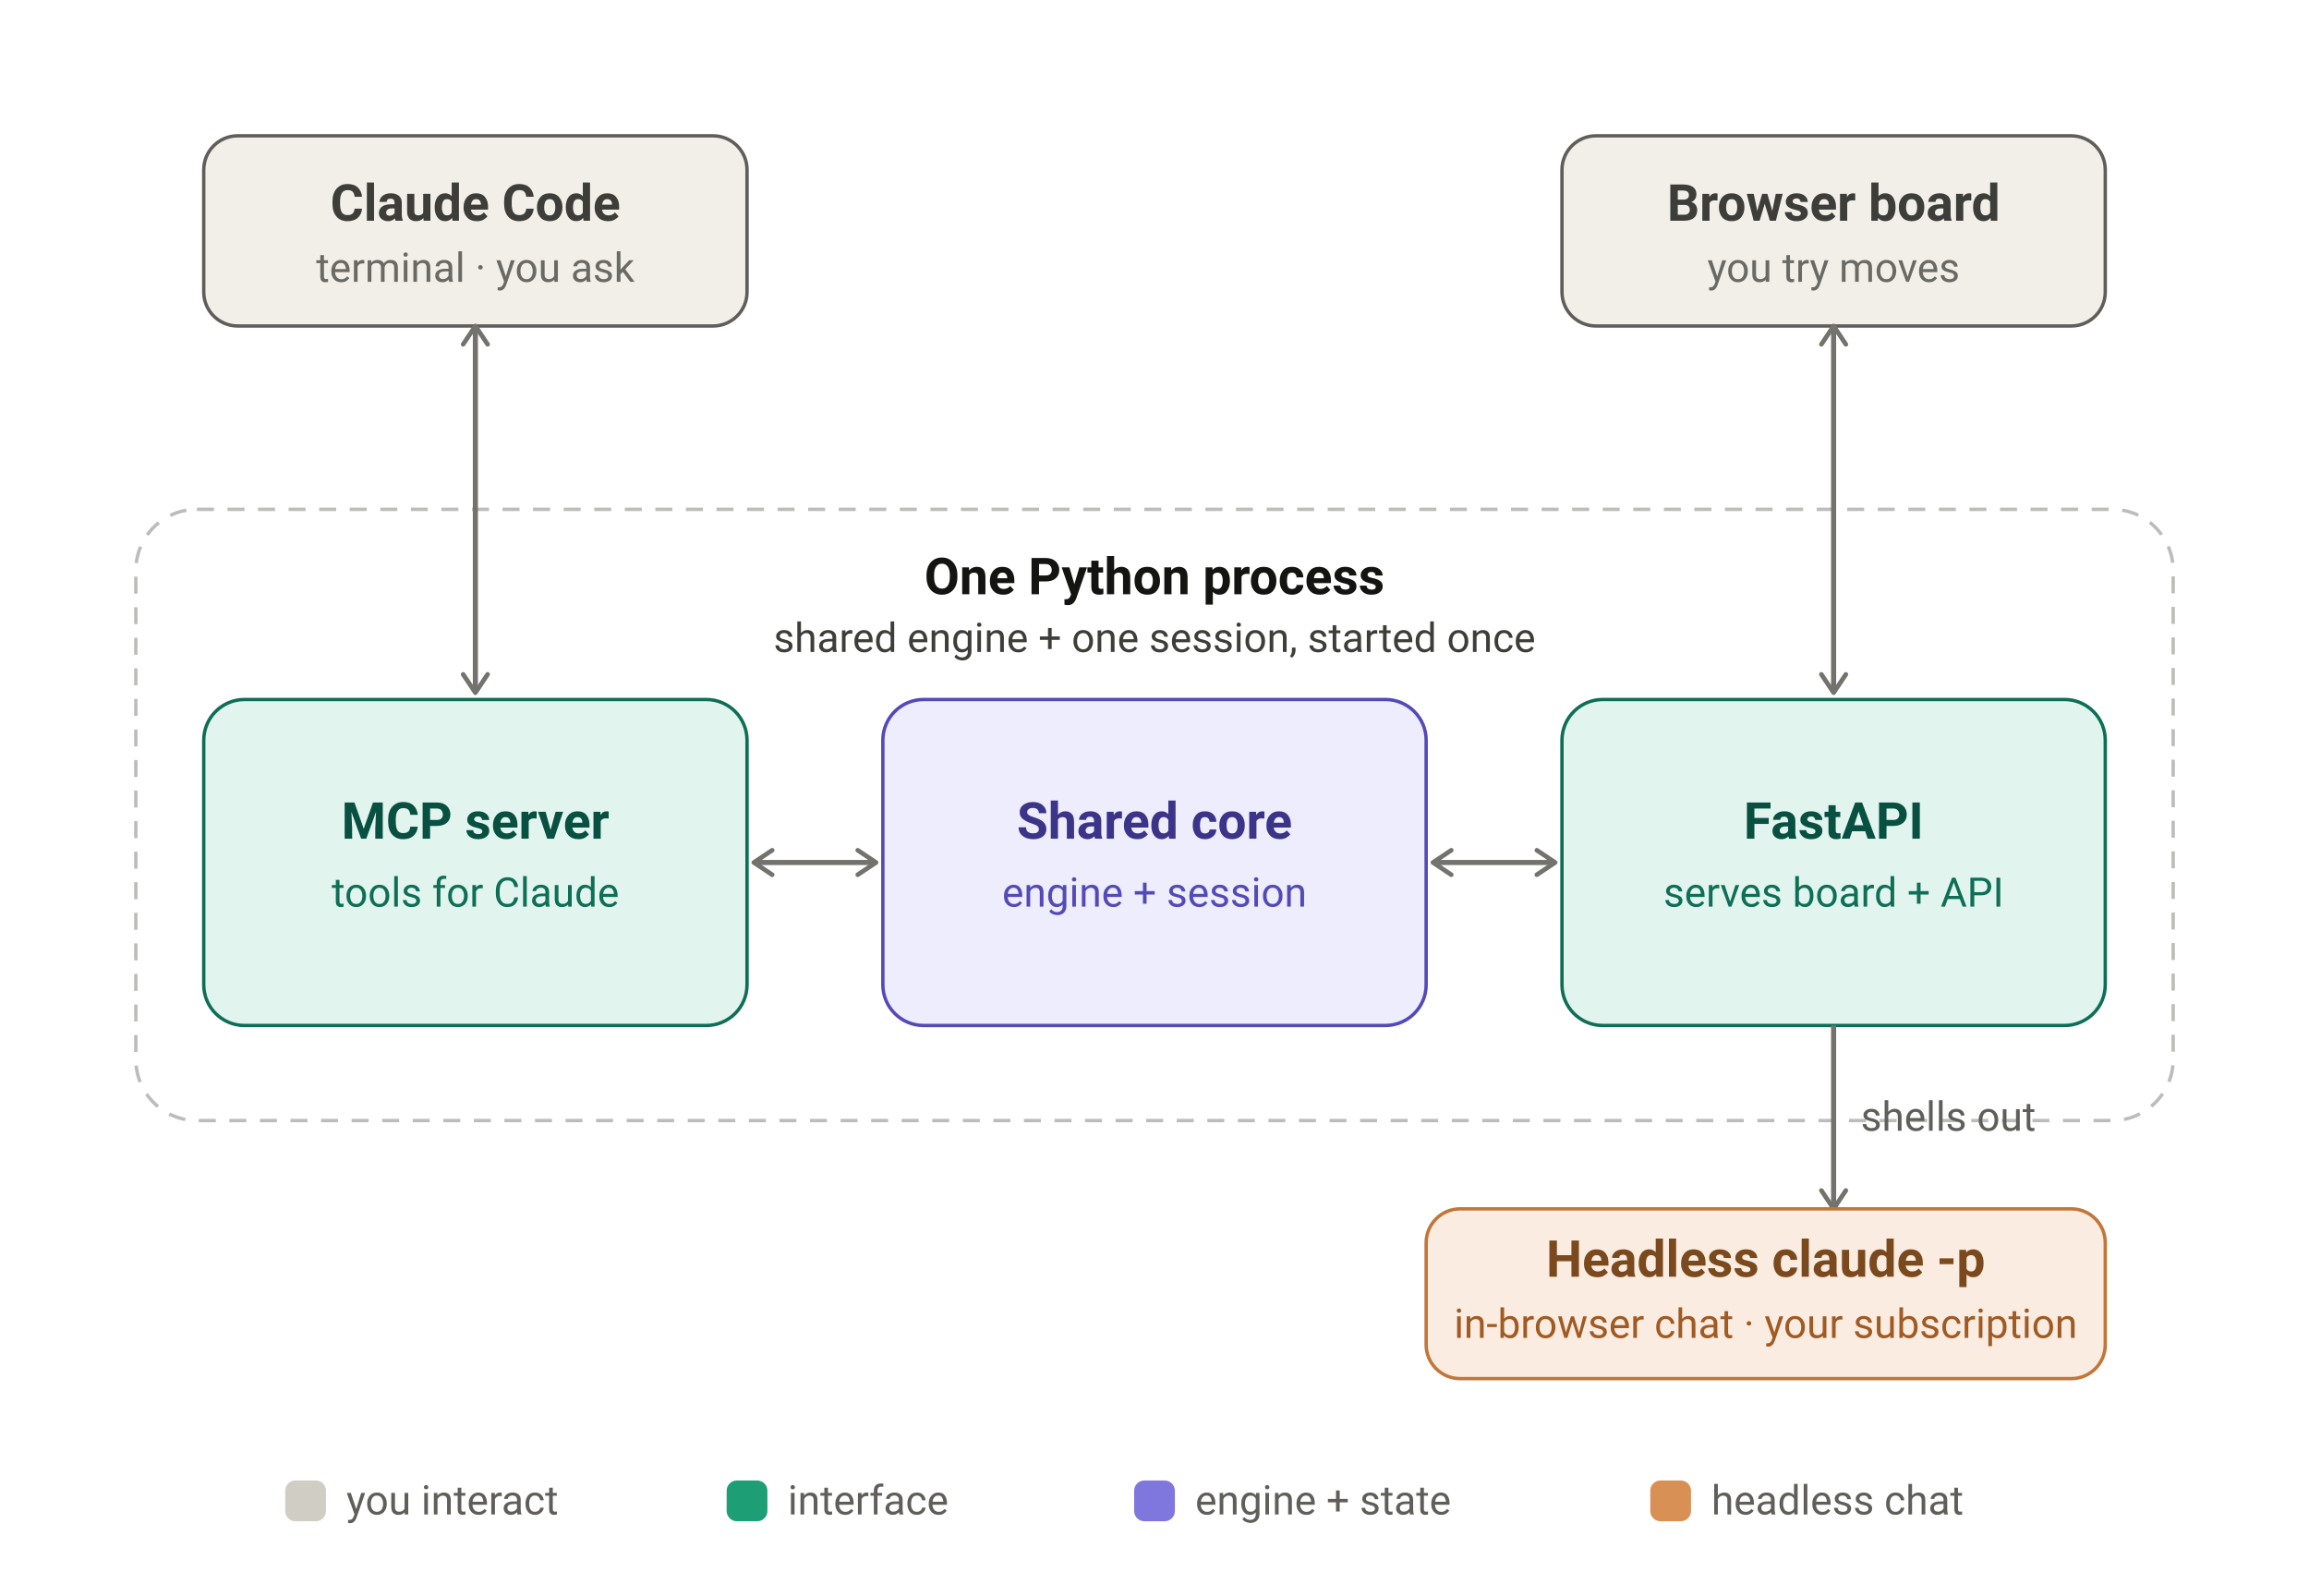
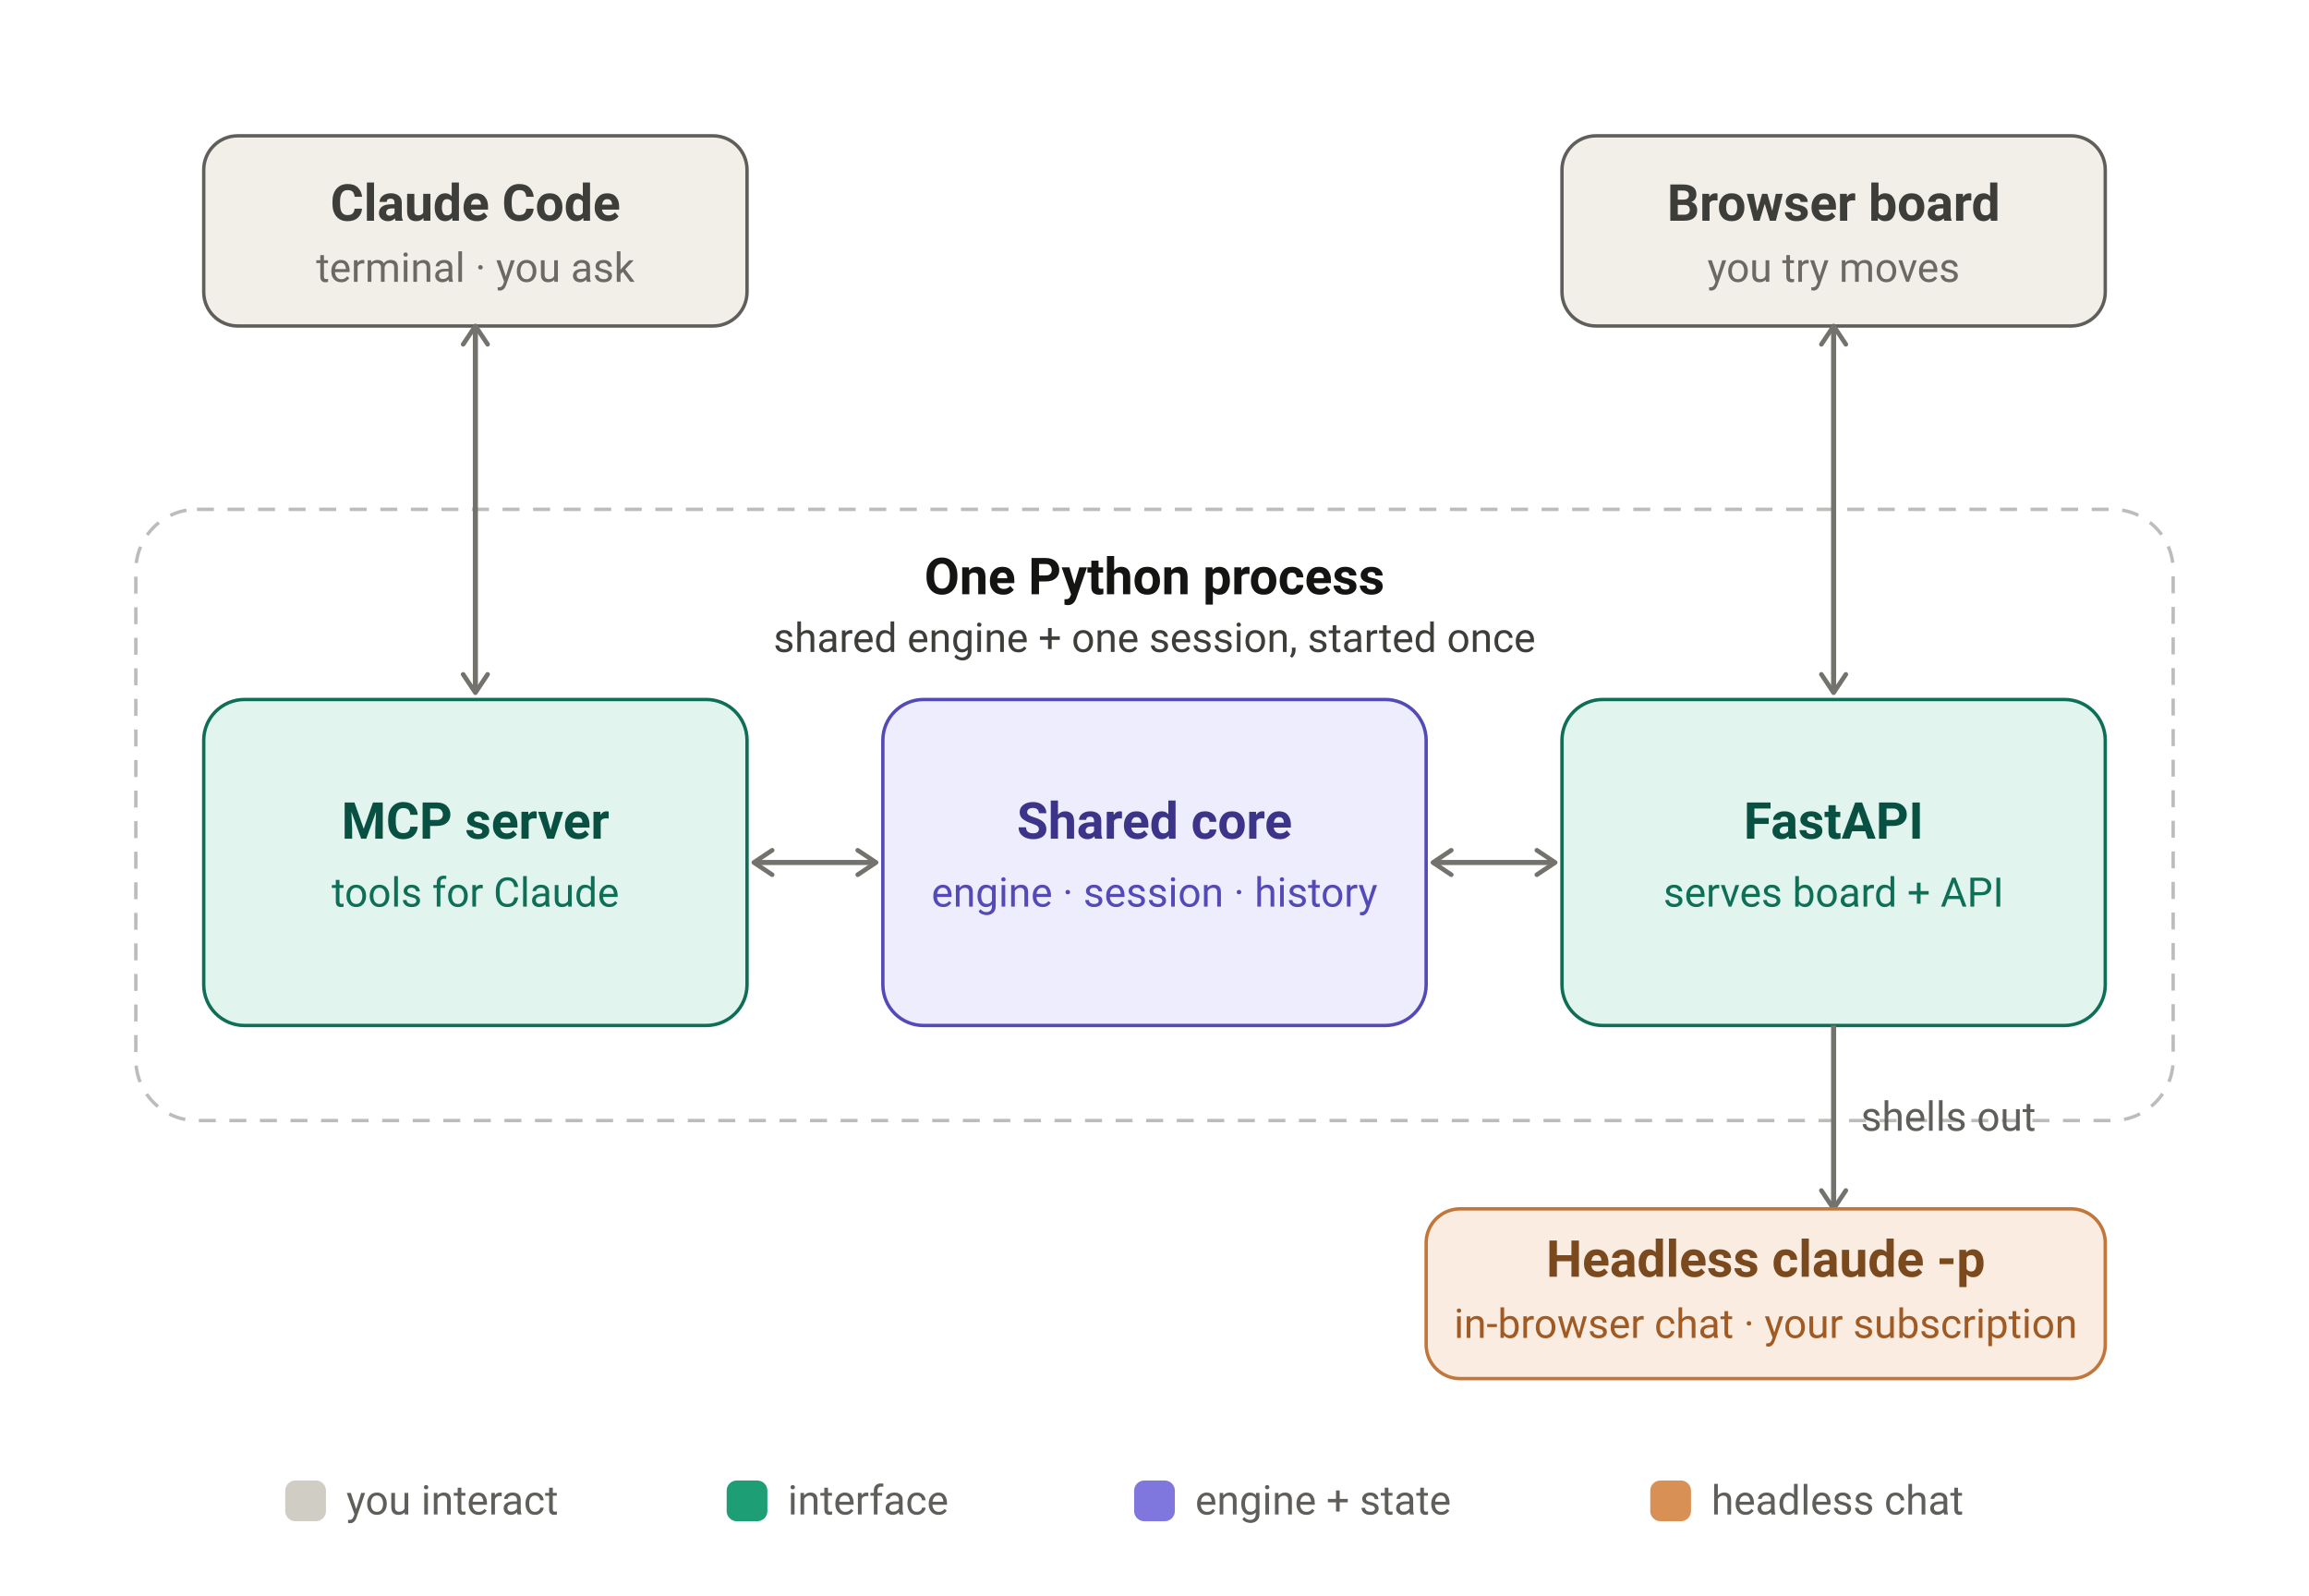
<svg xmlns="http://www.w3.org/2000/svg" viewBox="0 0 680 470" width="100%" role="img" aria-label="Architecture: Claude Code (terminal) and a browser board both connect into one Python process that holds an MCP server, a shared Stockfish engine + session core, and a FastAPI web server. The FastAPI backend shells out to headless claude -p for in-browser chat.">
  <style>
    text { font-family: -apple-system, system-ui, "Segoe UI", Roboto, Helvetica, Arial, sans-serif; }
    .t { font-size: 15px; font-weight: 600; }
    .s { font-size: 12px; }
    .lbl { font-size: 12px; fill: #5f5e5a; }
  </style>
  <rect width="680" height="470" fill="#ffffff" />
  <defs>
    <marker id="arr" viewBox="0 0 10 10" refX="8" refY="5" markerWidth="6" markerHeight="6" orient="auto-start-reverse">
      <path d="M2 1 L8 5 L2 9" fill="none" stroke="#73726c" stroke-width="1.5" stroke-linecap="round" stroke-linejoin="round" />
    </marker>
  </defs>
  <g>
    <rect x="60" y="40" width="160" height="56" rx="10" fill="#f1efe8" stroke="#5f5e5a" />
    <text class="t" x="140" y="65" text-anchor="middle" fill="#3d3d3a">Claude Code</text>
    <text class="s" x="140" y="83" text-anchor="middle" fill="#6a6964">terminal · you ask</text>
  </g>
  <g>
    <rect x="460" y="40" width="160" height="56" rx="10" fill="#f1efe8" stroke="#5f5e5a" />
    <text class="t" x="540" y="65" text-anchor="middle" fill="#3d3d3a">Browser board</text>
    <text class="s" x="540" y="83" text-anchor="middle" fill="#6a6964">you try moves</text>
  </g>
  <rect x="40" y="150" width="600" height="180" rx="18" fill="none" stroke="#1f1e1d" stroke-opacity="0.3" stroke-dasharray="5 4" />
  <text class="t" x="340" y="175" text-anchor="middle" fill="#141413">One Python process</text>
  <text class="s" x="340" y="192" text-anchor="middle" fill="#3d3d3a">shared engine + one session, started once</text>
  <g>
    <rect x="60" y="206" width="160" height="96" rx="12" fill="#e1f5ee" stroke="#0f6e56" />
    <text class="t" x="140" y="247" text-anchor="middle" fill="#085041">MCP server</text>
    <text class="s" x="140" y="267" text-anchor="middle" fill="#0f6e56">tools for Claude</text>
  </g>
  <g>
    <rect x="260" y="206" width="160" height="96" rx="12" fill="#eeedfe" stroke="#534ab7" />
    <text class="t" x="340" y="247" text-anchor="middle" fill="#3c3489">Shared core</text>
-     <text class="s" x="340" y="267" text-anchor="middle" fill="#534ab7">engine + session</text>
+     <text class="s" x="340" y="267" text-anchor="middle" fill="#534ab7">engine · session · history</text>
  </g>
  <g>
    <rect x="460" y="206" width="160" height="96" rx="12" fill="#e1f5ee" stroke="#0f6e56" />
    <text class="t" x="540" y="247" text-anchor="middle" fill="#085041">FastAPI</text>
    <text class="s" x="540" y="267" text-anchor="middle" fill="#0f6e56">serves board + API</text>
  </g>
  <line x1="140" y1="96" x2="140" y2="204" marker-start="url(#arr)" marker-end="url(#arr)" stroke="#73726c" stroke-width="1.5" />
  <line x1="540" y1="96" x2="540" y2="204" marker-start="url(#arr)" marker-end="url(#arr)" stroke="#73726c" stroke-width="1.5" />
  <line x1="222" y1="254" x2="258" y2="254" marker-start="url(#arr)" marker-end="url(#arr)" stroke="#73726c" stroke-width="1.5" />
  <line x1="422" y1="254" x2="458" y2="254" marker-start="url(#arr)" marker-end="url(#arr)" stroke="#73726c" stroke-width="1.5" />
  <line x1="540" y1="302" x2="540" y2="356" marker-end="url(#arr)" stroke="#73726c" stroke-width="1.5" />
  <text class="lbl" x="548" y="333">shells out</text>
  <g>
    <rect x="420" y="356" width="200" height="50" rx="10" fill="#faece0" stroke="#c2763a" />
    <text class="t" x="520" y="376" text-anchor="middle" fill="#7a4a1e">Headless claude -p</text>
    <text class="s" x="520" y="394" text-anchor="middle" fill="#a05a23">in-browser chat · your subscription</text>
  </g>
  <g>
    <rect x="84" y="436" width="12" height="12" rx="3" fill="#cfcdc4" />
    <text class="lbl" x="102" y="446">you interact</text>
    <rect x="214" y="436" width="12" height="12" rx="3" fill="#1d9e75" />
    <text class="lbl" x="232" y="446">interface</text>
    <rect x="334" y="436" width="12" height="12" rx="3" fill="#7f77dd" />
    <text class="lbl" x="352" y="446">engine + state</text>
    <rect x="486" y="436" width="12" height="12" rx="3" fill="#d99055" />
    <text class="lbl" x="504" y="446">headless chat</text>
  </g>
</svg>
